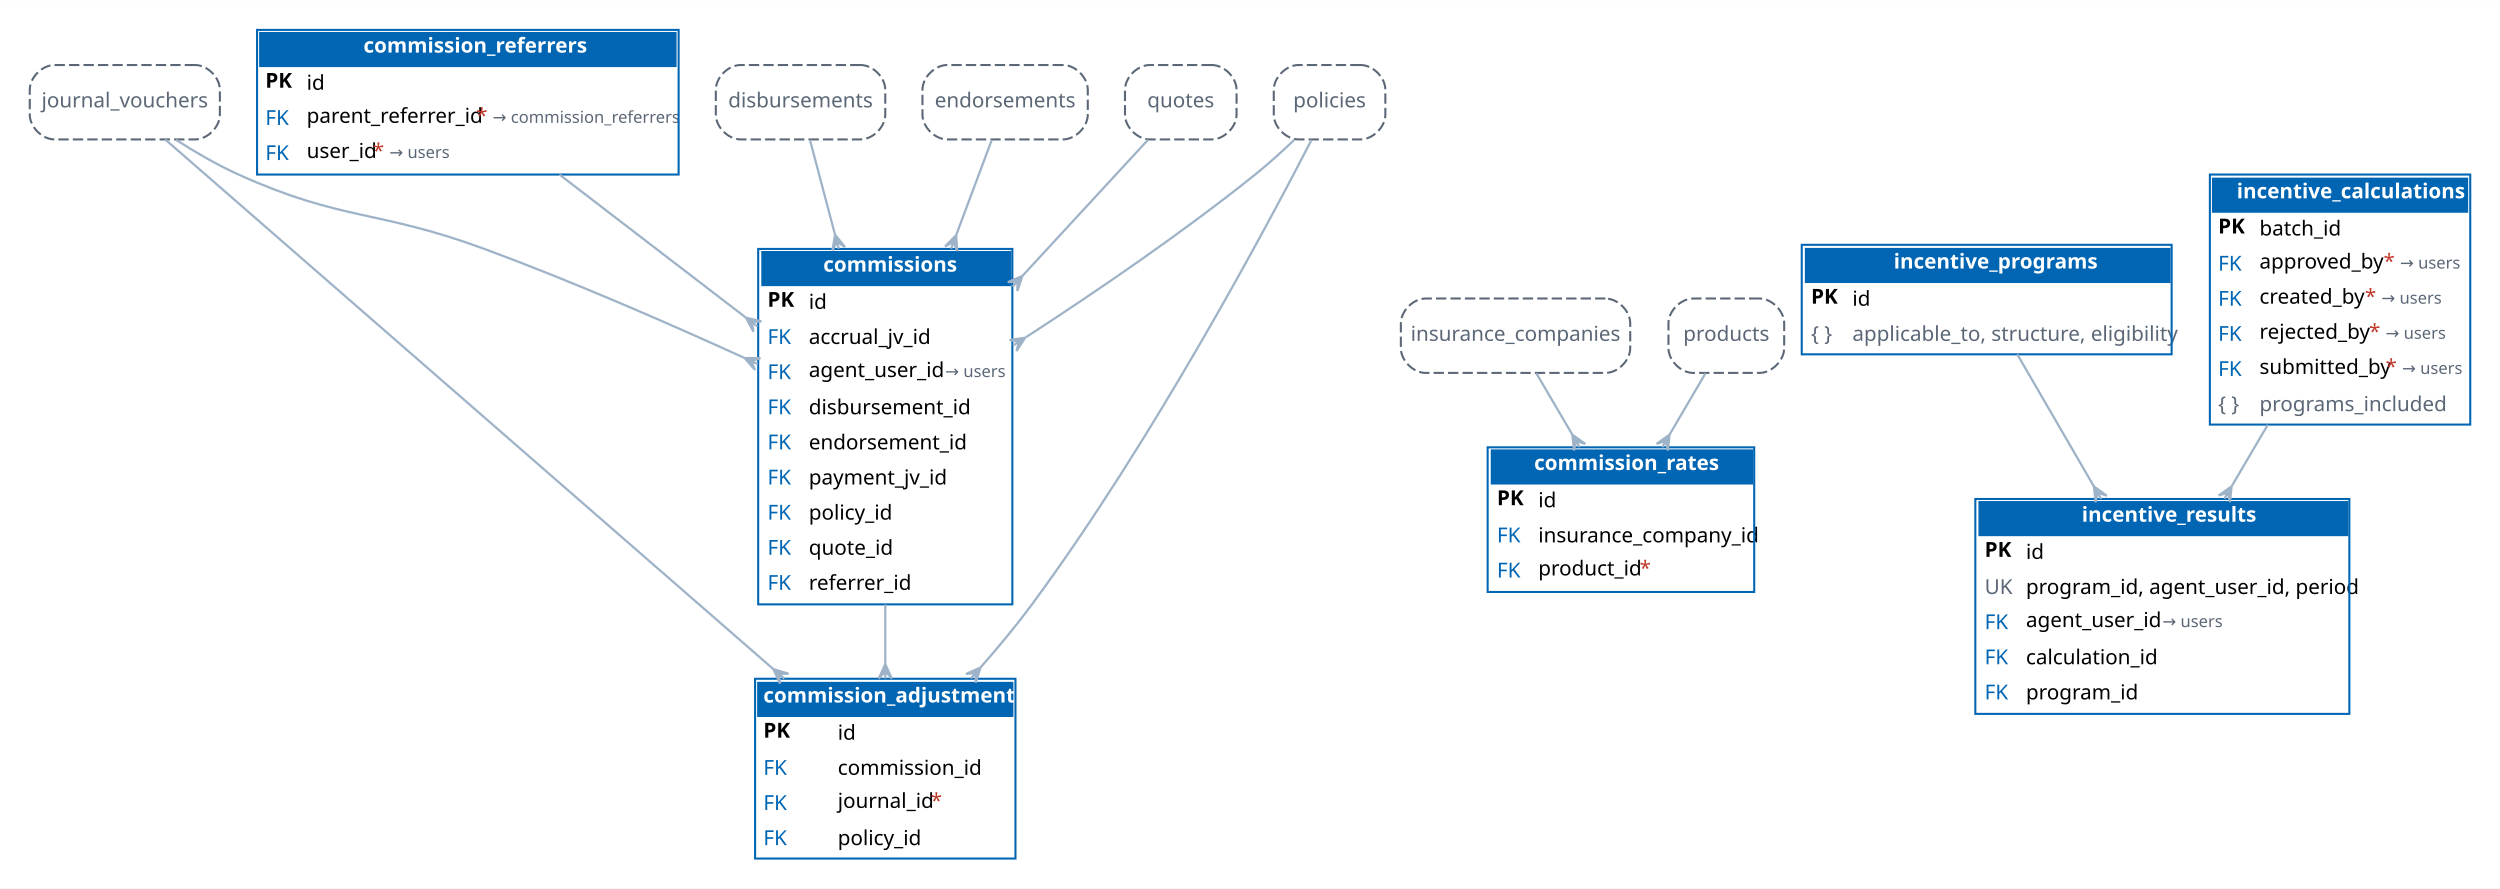
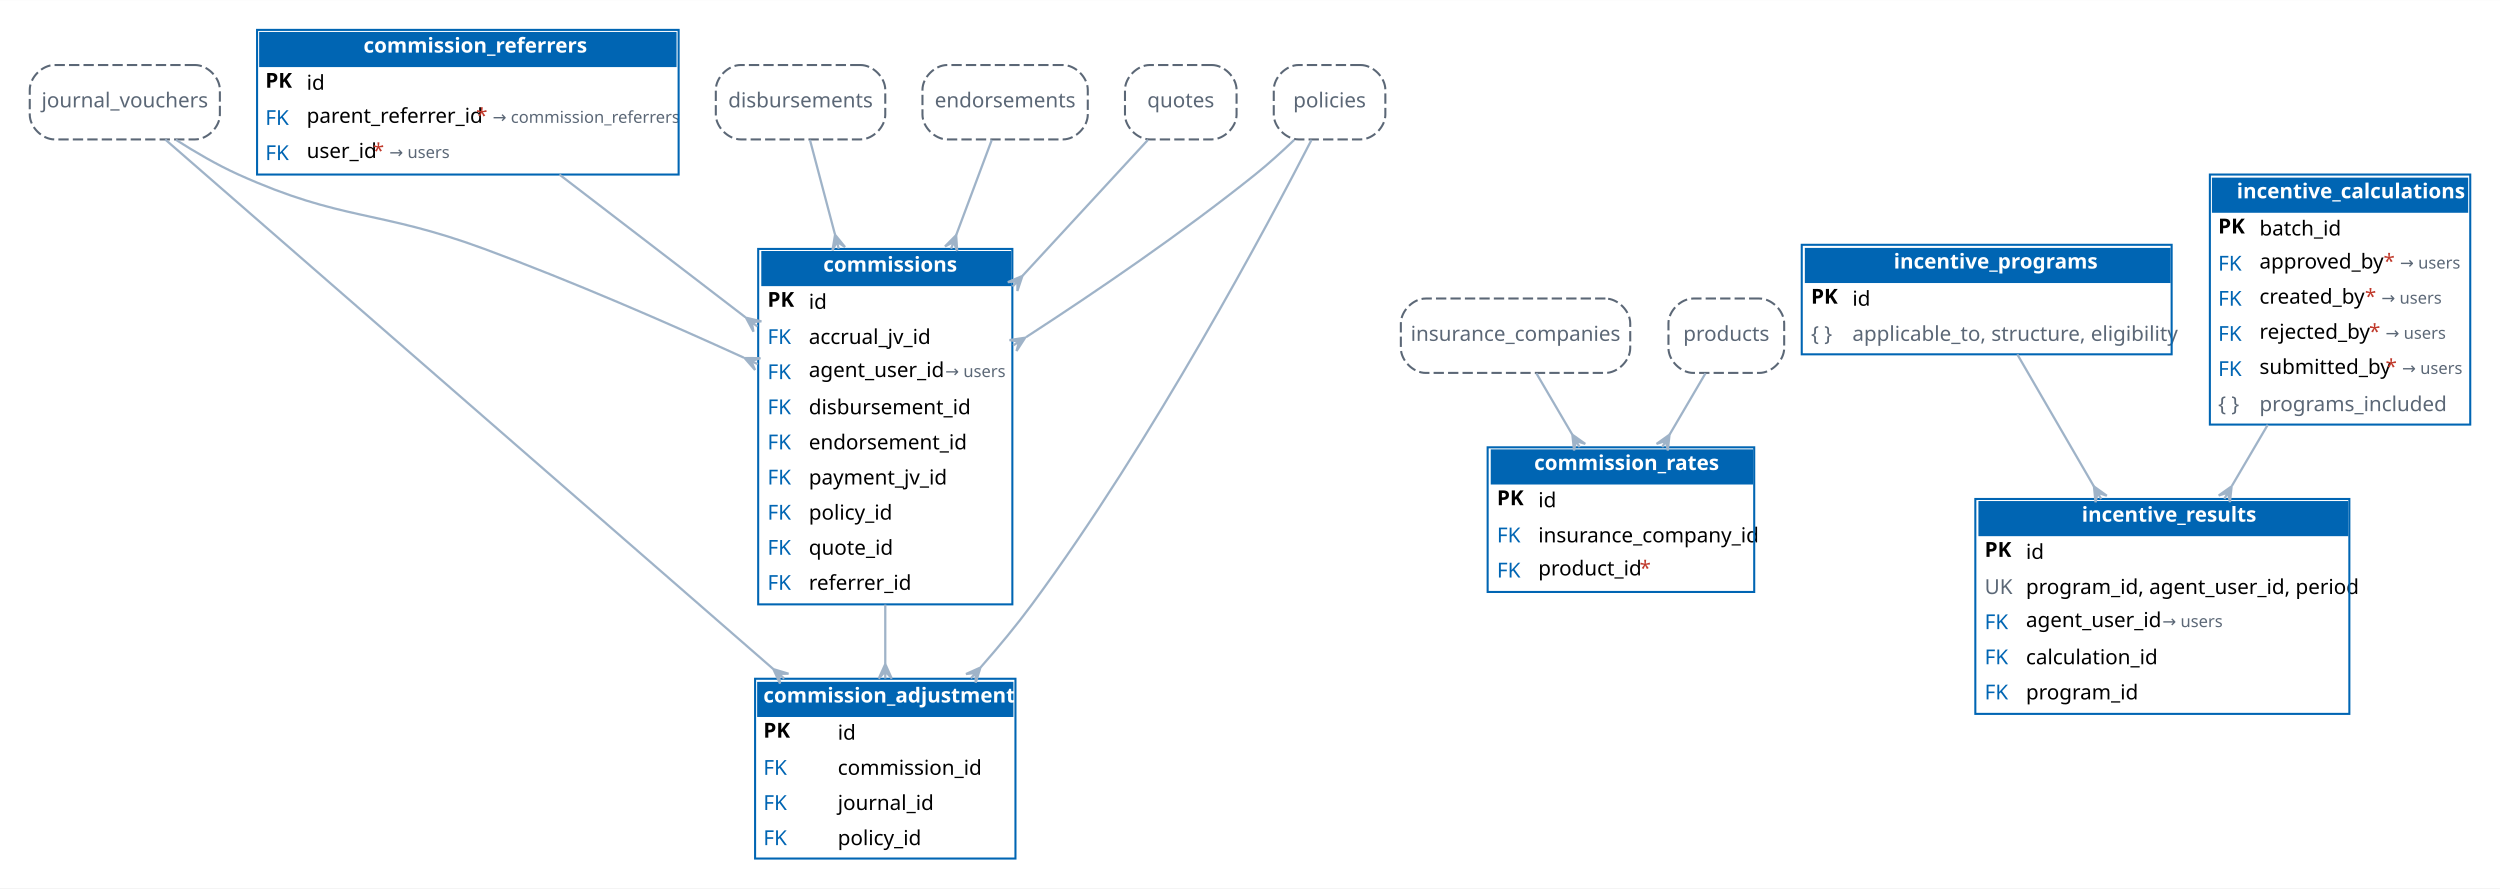
<svg xmlns="http://www.w3.org/2000/svg" width="1210pt" height="430pt" viewBox="0.00 0.00 1209.80 429.80">
  <g id="graph0" class="graph" transform="scale(1 1) rotate(0) translate(14.4 415.4)">
    <polygon fill="white" stroke="transparent" points="-14.4,14.4 -14.4,-415.4 1195.4,-415.4 1195.4,14.4 -14.4,14.4" />
    <g id="node1" class="node">
      <polygon fill="#0065b3" stroke="transparent" points="354,-277 354,-294 475,-294 475,-277 354,-277" />
      <text text-anchor="start" x="384" y="-284" font-family="Nunito" font-weight="bold" font-size="10.00" fill="white">commissions</text>
      <text text-anchor="start" x="357" y="-267" font-family="Nunito" font-weight="bold" font-size="10.00">PK</text>
      <text text-anchor="start" x="377" y="-266" font-family="Nunito" font-size="10.00">id</text>
      <text text-anchor="start" x="357" y="-249" font-family="Nunito" font-size="10.00" fill="#0065b3">FK</text>
      <text text-anchor="start" x="377" y="-249" font-family="Nunito" font-size="10.00">accrual_jv_id</text>
      <text text-anchor="start" x="357" y="-232" font-family="Nunito" font-size="10.00" fill="#0065b3">FK</text>
      <text text-anchor="start" x="377" y="-233" font-family="Nunito" font-size="10.00">agent_user_id </text>
      <text text-anchor="start" x="443" y="-233" font-family="Nunito" font-size="8.00" fill="#5b6776">→ users</text>
      <text text-anchor="start" x="357" y="-215" font-family="Nunito" font-size="10.00" fill="#0065b3">FK</text>
      <text text-anchor="start" x="377" y="-215" font-family="Nunito" font-size="10.00">disbursement_id</text>
      <text text-anchor="start" x="357" y="-198" font-family="Nunito" font-size="10.00" fill="#0065b3">FK</text>
      <text text-anchor="start" x="377" y="-198" font-family="Nunito" font-size="10.00">endorsement_id</text>
      <text text-anchor="start" x="357" y="-181" font-family="Nunito" font-size="10.00" fill="#0065b3">FK</text>
      <text text-anchor="start" x="377" y="-181" font-family="Nunito" font-size="10.00">payment_jv_id</text>
      <text text-anchor="start" x="357" y="-164" font-family="Nunito" font-size="10.00" fill="#0065b3">FK</text>
      <text text-anchor="start" x="377" y="-164" font-family="Nunito" font-size="10.00">policy_id</text>
      <text text-anchor="start" x="357" y="-147" font-family="Nunito" font-size="10.00" fill="#0065b3">FK</text>
      <text text-anchor="start" x="377" y="-147" font-family="Nunito" font-size="10.00">quote_id</text>
      <text text-anchor="start" x="357" y="-130" font-family="Nunito" font-size="10.00" fill="#0065b3">FK</text>
      <text text-anchor="start" x="377" y="-130" font-family="Nunito" font-size="10.00">referrer_id</text>
      <polygon fill="none" stroke="#0065b3" points="352.5,-123 352.5,-295 475.5,-295 475.5,-123 352.5,-123" />
    </g>
    <g id="node2" class="node">
      <polygon fill="#0065b3" stroke="transparent" points="352,-68.5 352,-85.5 476,-85.5 476,-68.5 352,-68.5" />
      <text text-anchor="start" x="355" y="-75.5" font-family="Nunito" font-weight="bold" font-size="10.00" fill="white">commission_adjustments</text>
      <text text-anchor="start" x="355" y="-58.5" font-family="Nunito" font-weight="bold" font-size="10.00">PK</text>
      <text text-anchor="start" x="391" y="-57.5" font-family="Nunito" font-size="10.00">id</text>
      <text text-anchor="start" x="355" y="-40.5" font-family="Nunito" font-size="10.00" fill="#0065b3">FK</text>
      <text text-anchor="start" x="391" y="-40.5" font-family="Nunito" font-size="10.00">commission_id</text>
      <text text-anchor="start" x="355" y="-23.5" font-family="Nunito" font-size="10.00" fill="#0065b3">FK</text>
-       <text text-anchor="start" x="391" y="-24.5" font-family="Nunito" font-size="10.00">journal_id</text>
-       <text text-anchor="start" x="436" y="-24.5" font-family="Nunito" font-size="10.00" fill="#c0392b">*</text>
+       <text text-anchor="start" x="391" y="-23.5" font-family="Nunito" font-size="10.00">journal_id</text>
      <text text-anchor="start" x="355" y="-6.5" font-family="Nunito" font-size="10.00" fill="#0065b3">FK</text>
      <text text-anchor="start" x="391" y="-6.5" font-family="Nunito" font-size="10.00">policy_id</text>
      <polygon fill="none" stroke="#0065b3" points="351,0 351,-87 477,-87 477,0 351,0" />
    </g>
    <g id="edge2" class="edge">
      <path fill="none" stroke="#9fb3c8" stroke-width="1.1" d="M414,-122.9C414,-113.1 414,-103.37 414,-94.27" />
      <polygon fill="#9fb3c8" stroke="#9fb3c8" stroke-width="1.1" points="414,-94.11 417.15,-87.11 414,-90.61 414,-87.11 414,-87.11 414,-87.11 414,-90.61 410.85,-87.11 414,-94.11 414,-94.11" />
    </g>
    <g id="node3" class="node">
      <polygon fill="#0065b3" stroke="transparent" points="707,-181 707,-198 834,-198 834,-181 707,-181" />
      <text text-anchor="start" x="728" y="-188" font-family="Nunito" font-weight="bold" font-size="10.00" fill="white">commission_rates</text>
      <text text-anchor="start" x="710" y="-171" font-family="Nunito" font-weight="bold" font-size="10.00">PK</text>
      <text text-anchor="start" x="730" y="-170" font-family="Nunito" font-size="10.00">id</text>
      <text text-anchor="start" x="710" y="-153" font-family="Nunito" font-size="10.00" fill="#0065b3">FK</text>
      <text text-anchor="start" x="730" y="-153" font-family="Nunito" font-size="10.00">insurance_company_id</text>
      <text text-anchor="start" x="710" y="-136" font-family="Nunito" font-size="10.00" fill="#0065b3">FK</text>
      <text text-anchor="start" x="730" y="-137" font-family="Nunito" font-size="10.00">product_id</text>
      <text text-anchor="start" x="779" y="-137" font-family="Nunito" font-size="10.00" fill="#c0392b">*</text>
      <polygon fill="none" stroke="#0065b3" points="705.5,-129 705.5,-199 834.5,-199 834.5,-129 705.5,-129" />
    </g>
    <g id="node4" class="node">
      <polygon fill="#0065b3" stroke="transparent" points="111,-383 111,-400 313,-400 313,-383 111,-383" />
      <text text-anchor="start" x="161.5" y="-390" font-family="Nunito" font-weight="bold" font-size="10.00" fill="white">commission_referrers</text>
      <text text-anchor="start" x="114" y="-373" font-family="Nunito" font-weight="bold" font-size="10.00">PK</text>
      <text text-anchor="start" x="134" y="-372" font-family="Nunito" font-size="10.00">id</text>
      <text text-anchor="start" x="114" y="-355" font-family="Nunito" font-size="10.00" fill="#0065b3">FK</text>
      <text text-anchor="start" x="134" y="-356" font-family="Nunito" font-size="10.00">parent_referrer_id</text>
      <text text-anchor="start" x="216" y="-356" font-family="Nunito" font-size="10.00" fill="#c0392b">*</text>
      <text text-anchor="start" x="221" y="-356" font-family="Nunito" font-size="10.00"> </text>
      <text text-anchor="start" x="224" y="-356" font-family="Nunito" font-size="8.00" fill="#5b6776">→ commission_referrers</text>
      <text text-anchor="start" x="114" y="-338" font-family="Nunito" font-size="10.00" fill="#0065b3">FK</text>
      <text text-anchor="start" x="134" y="-339" font-family="Nunito" font-size="10.00">user_id</text>
      <text text-anchor="start" x="166" y="-339" font-family="Nunito" font-size="10.00" fill="#c0392b">*</text>
      <text text-anchor="start" x="171" y="-339" font-family="Nunito" font-size="10.00"> </text>
      <text text-anchor="start" x="174" y="-339" font-family="Nunito" font-size="8.00" fill="#5b6776">→ users</text>
      <polygon fill="none" stroke="#0065b3" points="110,-331 110,-401 314,-401 314,-331 110,-331" />
    </g>
    <g id="edge1" class="edge">
      <path fill="none" stroke="#9fb3c8" stroke-width="1.1" d="M256.33,-330.98C282.68,-310.77 316.63,-284.71 346.28,-261.96" />
      <polygon fill="#9fb3c8" stroke="#9fb3c8" stroke-width="1.1" points="346.6,-261.72 354.07,-259.96 349.37,-259.59 352.15,-257.46 352.15,-257.46 352.15,-257.46 349.37,-259.59 350.23,-254.96 346.6,-261.72 346.6,-261.72" />
    </g>
    <g id="node5" class="node">
      <polygon fill="#0065b3" stroke="transparent" points="859,-278.5 859,-295.5 1036,-295.5 1036,-278.5 859,-278.5" />
      <text text-anchor="start" x="902" y="-285.5" font-family="Nunito" font-weight="bold" font-size="10.00" fill="white">incentive_programs</text>
      <text text-anchor="start" x="862" y="-268.5" font-family="Nunito" font-weight="bold" font-size="10.00">PK</text>
      <text text-anchor="start" x="882" y="-267.5" font-family="Nunito" font-size="10.00">id</text>
      <text text-anchor="start" x="862" y="-250.5" font-family="Nunito" font-size="10.00" fill="#5b6776">{ }</text>
      <text text-anchor="start" x="882" y="-250.5" font-family="Nunito" font-size="10.00" fill="#5b6776">applicable_to, structure, eligibility</text>
      <polygon fill="none" stroke="#0065b3" points="857.5,-244 857.5,-297 1036.5,-297 1036.5,-244 857.5,-244" />
    </g>
    <g id="node7" class="node">
      <polygon fill="#0065b3" stroke="transparent" points="943,-156 943,-173 1122,-173 1122,-156 943,-156" />
      <text text-anchor="start" x="993" y="-163" font-family="Nunito" font-weight="bold" font-size="10.00" fill="white">incentive_results</text>
      <text text-anchor="start" x="946" y="-146" font-family="Nunito" font-weight="bold" font-size="10.00">PK</text>
      <text text-anchor="start" x="966" y="-145" font-family="Nunito" font-size="10.00">id</text>
      <text text-anchor="start" x="946" y="-128" font-family="Nunito" font-size="10.00" fill="#5b6776">UK</text>
      <text text-anchor="start" x="966" y="-128" font-family="Nunito" font-size="10.00">program_id, agent_user_id, period</text>
      <text text-anchor="start" x="946" y="-111" font-family="Nunito" font-size="10.00" fill="#0065b3">FK</text>
      <text text-anchor="start" x="966" y="-112" font-family="Nunito" font-size="10.00">agent_user_id </text>
      <text text-anchor="start" x="1032" y="-112" font-family="Nunito" font-size="8.00" fill="#5b6776">→ users</text>
      <text text-anchor="start" x="946" y="-94" font-family="Nunito" font-size="10.00" fill="#0065b3">FK</text>
      <text text-anchor="start" x="966" y="-94" font-family="Nunito" font-size="10.00">calculation_id</text>
      <text text-anchor="start" x="946" y="-77" font-family="Nunito" font-size="10.00" fill="#0065b3">FK</text>
      <text text-anchor="start" x="966" y="-77" font-family="Nunito" font-size="10.00">program_id</text>
      <polygon fill="none" stroke="#0065b3" points="941.5,-70 941.5,-174 1122.5,-174 1122.5,-70 941.5,-70" />
    </g>
    <g id="edge6" class="edge">
      <path fill="none" stroke="#9fb3c8" stroke-width="1.1" d="M961.81,-243.98C972.02,-226.37 986.02,-202.24 998.83,-180.17" />
      <polygon fill="#9fb3c8" stroke="#9fb3c8" stroke-width="1.1" points="998.9,-180.06 1005.13,-175.58 1000.65,-177.03 1002.41,-174 1002.41,-174 1002.41,-174 1000.65,-177.03 999.68,-172.42 998.9,-180.06 998.9,-180.06" />
    </g>
    <g id="node6" class="node">
      <polygon fill="#0065b3" stroke="transparent" points="1056,-312.5 1056,-329.5 1180,-329.5 1180,-312.5 1056,-312.5" />
      <text text-anchor="start" x="1068" y="-319.5" font-family="Nunito" font-weight="bold" font-size="10.00" fill="white">incentive_calculations</text>
      <text text-anchor="start" x="1059" y="-302.5" font-family="Nunito" font-weight="bold" font-size="10.00">PK</text>
      <text text-anchor="start" x="1079" y="-301.5" font-family="Nunito" font-size="10.00">batch_id</text>
      <text text-anchor="start" x="1059" y="-284.5" font-family="Nunito" font-size="10.00" fill="#0065b3">FK</text>
      <text text-anchor="start" x="1079" y="-285.5" font-family="Nunito" font-size="10.00">approved_by</text>
      <text text-anchor="start" x="1139" y="-285.5" font-family="Nunito" font-size="10.00" fill="#c0392b">*</text>
      <text text-anchor="start" x="1144" y="-285.5" font-family="Nunito" font-size="10.00"> </text>
      <text text-anchor="start" x="1147" y="-285.5" font-family="Nunito" font-size="8.00" fill="#5b6776">→ users</text>
      <text text-anchor="start" x="1059" y="-267.5" font-family="Nunito" font-size="10.00" fill="#0065b3">FK</text>
      <text text-anchor="start" x="1079" y="-268.5" font-family="Nunito" font-size="10.00">created_by</text>
      <text text-anchor="start" x="1130" y="-268.5" font-family="Nunito" font-size="10.00" fill="#c0392b">*</text>
      <text text-anchor="start" x="1135" y="-268.5" font-family="Nunito" font-size="10.00"> </text>
      <text text-anchor="start" x="1138" y="-268.5" font-family="Nunito" font-size="8.00" fill="#5b6776">→ users</text>
      <text text-anchor="start" x="1059" y="-250.5" font-family="Nunito" font-size="10.00" fill="#0065b3">FK</text>
      <text text-anchor="start" x="1079" y="-251.5" font-family="Nunito" font-size="10.00">rejected_by</text>
      <text text-anchor="start" x="1132" y="-251.5" font-family="Nunito" font-size="10.00" fill="#c0392b">*</text>
      <text text-anchor="start" x="1137" y="-251.5" font-family="Nunito" font-size="10.00"> </text>
      <text text-anchor="start" x="1140" y="-251.5" font-family="Nunito" font-size="8.00" fill="#5b6776">→ users</text>
      <text text-anchor="start" x="1059" y="-233.5" font-family="Nunito" font-size="10.00" fill="#0065b3">FK</text>
      <text text-anchor="start" x="1079" y="-234.5" font-family="Nunito" font-size="10.00">submitted_by</text>
      <text text-anchor="start" x="1140" y="-234.5" font-family="Nunito" font-size="10.00" fill="#c0392b">*</text>
      <text text-anchor="start" x="1145" y="-234.5" font-family="Nunito" font-size="10.00"> </text>
      <text text-anchor="start" x="1148" y="-234.5" font-family="Nunito" font-size="8.00" fill="#5b6776">→ users</text>
      <text text-anchor="start" x="1059" y="-216.5" font-family="Nunito" font-size="10.00" fill="#5b6776">{ }</text>
      <text text-anchor="start" x="1079" y="-216.5" font-family="Nunito" font-size="10.00" fill="#5b6776">programs_included</text>
      <polygon fill="none" stroke="#0065b3" points="1055,-210 1055,-331 1181,-331 1181,-210 1055,-210" />
    </g>
    <g id="edge5" class="edge">
      <path fill="none" stroke="#9fb3c8" stroke-width="1.1" d="M1083.02,-209.91C1077.3,-200.17 1071.38,-190.08 1065.69,-180.39" />
      <polygon fill="#9fb3c8" stroke="#9fb3c8" stroke-width="1.1" points="1065.53,-180.12 1064.7,-172.49 1063.76,-177.1 1061.99,-174.08 1061.99,-174.08 1061.99,-174.08 1063.76,-177.1 1059.27,-175.68 1065.53,-180.12 1065.53,-180.12" />
    </g>
    <g id="node8" class="node">
      <path fill="none" stroke="#5b6776" stroke-dasharray="5,2" d="M402,-384C402,-384 344,-384 344,-384 338,-384 332,-378 332,-372 332,-372 332,-360 332,-360 332,-354 338,-348 344,-348 344,-348 402,-348 402,-348 408,-348 414,-354 414,-360 414,-360 414,-372 414,-372 414,-378 408,-384 402,-384" />
      <text text-anchor="middle" x="373" y="-363.5" font-family="Nunito" font-size="10.00" fill="#5b6776">disbursements</text>
    </g>
    <g id="edge3" class="edge">
      <path fill="none" stroke="#9fb3c8" stroke-width="1.1" d="M377.54,-347.82C380.64,-336.13 385,-319.65 389.63,-302.13" />
      <polygon fill="#9fb3c8" stroke="#9fb3c8" stroke-width="1.1" points="389.7,-301.88 394.53,-295.92 390.59,-298.49 391.49,-295.11 391.49,-295.11 391.49,-295.11 390.59,-298.49 388.44,-294.3 389.7,-301.88 389.7,-301.88" />
    </g>
    <g id="node9" class="node">
      <path fill="none" stroke="#5b6776" stroke-dasharray="5,2" d="M500,-384C500,-384 444,-384 444,-384 438,-384 432,-378 432,-372 432,-372 432,-360 432,-360 432,-354 438,-348 444,-348 444,-348 500,-348 500,-348 506,-348 512,-354 512,-360 512,-360 512,-372 512,-372 512,-378 506,-384 500,-384" />
      <text text-anchor="middle" x="472" y="-363.5" font-family="Nunito" font-size="10.00" fill="#5b6776">endorsements</text>
    </g>
    <g id="edge4" class="edge">
      <path fill="none" stroke="#9fb3c8" stroke-width="1.1" d="M465.57,-347.82C461.16,-336.03 454.92,-319.36 448.3,-301.67" />
      <polygon fill="#9fb3c8" stroke="#9fb3c8" stroke-width="1.1" points="448.3,-301.67 448.8,-294.01 447.07,-298.39 445.85,-295.11 445.85,-295.11 445.85,-295.11 447.07,-298.39 442.9,-296.21 448.3,-301.67 448.3,-301.67" />
    </g>
    <g id="node10" class="node">
      <path fill="none" stroke="#5b6776" stroke-dasharray="5,2" d="M762.5,-271C762.5,-271 675.5,-271 675.5,-271 669.5,-271 663.5,-265 663.5,-259 663.5,-259 663.5,-247 663.5,-247 663.5,-241 669.5,-235 675.5,-235 675.5,-235 762.5,-235 762.5,-235 768.5,-235 774.5,-241 774.5,-247 774.5,-247 774.5,-259 774.5,-259 774.5,-265 768.5,-271 762.5,-271" />
      <text text-anchor="middle" x="719" y="-250.5" font-family="Nunito" font-size="10.00" fill="#5b6776">insurance_companies</text>
    </g>
    <g id="edge7" class="edge">
      <path fill="none" stroke="#9fb3c8" stroke-width="1.1" d="M729.08,-234.81C734.07,-226.28 740.34,-215.6 746.46,-205.16" />
      <polygon fill="#9fb3c8" stroke="#9fb3c8" stroke-width="1.1" points="746.49,-205.11 752.75,-200.66 748.26,-202.09 750.03,-199.07 750.03,-199.07 750.03,-199.07 748.26,-202.09 747.31,-197.48 746.49,-205.11 746.49,-205.11" />
    </g>
    <g id="node11" class="node">
      <path fill="none" stroke="#5b6776" stroke-dasharray="5,2" d="M80,-384C80,-384 12,-384 12,-384 6,-384 0,-378 0,-372 0,-372 0,-360 0,-360 0,-354 6,-348 12,-348 12,-348 80,-348 80,-348 86,-348 92,-354 92,-360 92,-360 92,-372 92,-372 92,-378 86,-384 80,-384" />
      <text text-anchor="middle" x="46" y="-363.5" font-family="Nunito" font-size="10.00" fill="#5b6776">journal_vouchers</text>
    </g>
    <g id="edge9" class="edge">
      <path fill="none" stroke="#9fb3c8" stroke-width="1.1" d="M70.71,-347.83C79.92,-341.94 90.66,-335.66 101,-331 151.37,-308.28 168.16,-314.12 220,-295 262.38,-279.37 308.77,-259.16 345.55,-242.38" />
      <polygon fill="#9fb3c8" stroke="#9fb3c8" stroke-width="1.1" points="345.94,-242.2 353.61,-242.15 349.12,-240.74 352.3,-239.28 352.3,-239.28 352.3,-239.28 349.12,-240.74 350.99,-236.42 345.94,-242.2 345.94,-242.2" />
    </g>
    <g id="edge8" class="edge">
      <path fill="none" stroke="#9fb3c8" stroke-width="1.1" d="M65.53,-347.99C120.2,-300.38 276.24,-164.48 359.73,-91.76" />
      <polygon fill="#9fb3c8" stroke="#9fb3c8" stroke-width="1.1" points="359.85,-91.66 367.2,-89.44 362.49,-89.36 365.13,-87.07 365.13,-87.07 365.13,-87.07 362.49,-89.36 363.06,-84.69 359.85,-91.66 359.85,-91.66" />
    </g>
    <g id="node12" class="node">
      <path fill="none" stroke="#5b6776" stroke-dasharray="5,2" d="M644,-384C644,-384 614,-384 614,-384 608,-384 602,-378 602,-372 602,-372 602,-360 602,-360 602,-354 608,-348 614,-348 614,-348 644,-348 644,-348 650,-348 656,-354 656,-360 656,-360 656,-372 656,-372 656,-378 650,-384 644,-384" />
      <text text-anchor="middle" x="629" y="-363.5" font-family="Nunito" font-size="10.00" fill="#5b6776">policies</text>
    </g>
    <g id="edge11" class="edge">
      <path fill="none" stroke="#9fb3c8" stroke-width="1.1" d="M611.94,-347.81C606.11,-342.23 599.44,-336.16 593,-331 557.87,-302.84 516.33,-274.49 482.12,-252.31" />
      <polygon fill="#9fb3c8" stroke="#9fb3c8" stroke-width="1.1" points="481.7,-252.04 477.52,-245.6 478.76,-250.15 475.82,-248.25 475.82,-248.25 475.82,-248.25 478.76,-250.15 474.11,-250.89 481.7,-252.04 481.7,-252.04" />
    </g>
    <g id="edge10" class="edge">
      <path fill="none" stroke="#9fb3c8" stroke-width="1.1" d="M620.31,-347.84C599.4,-307.19 543.66,-202.45 485,-123 477.45,-112.77 468.79,-102.34 460.18,-92.56" />
      <polygon fill="#9fb3c8" stroke="#9fb3c8" stroke-width="1.1" points="460.06,-92.43 457.76,-85.1 457.74,-89.81 455.41,-87.2 455.41,-87.2 455.41,-87.2 457.74,-89.81 453.06,-89.29 460.06,-92.43 460.06,-92.43" />
    </g>
    <g id="node13" class="node">
      <path fill="none" stroke="#5b6776" stroke-dasharray="5,2" d="M837,-271C837,-271 805,-271 805,-271 799,-271 793,-265 793,-259 793,-259 793,-247 793,-247 793,-241 799,-235 805,-235 805,-235 837,-235 837,-235 843,-235 849,-241 849,-247 849,-247 849,-259 849,-259 849,-265 843,-271 837,-271" />
      <text text-anchor="middle" x="821" y="-250.5" font-family="Nunito" font-size="10.00" fill="#5b6776">products</text>
    </g>
    <g id="edge12" class="edge">
      <path fill="none" stroke="#9fb3c8" stroke-width="1.1" d="M810.92,-234.81C805.93,-226.28 799.66,-215.6 793.54,-205.16" />
      <polygon fill="#9fb3c8" stroke="#9fb3c8" stroke-width="1.1" points="793.51,-205.11 792.69,-197.48 791.74,-202.09 789.97,-199.07 789.97,-199.07 789.97,-199.07 791.74,-202.09 787.25,-200.66 793.51,-205.11 793.51,-205.11" />
    </g>
    <g id="node14" class="node">
      <path fill="none" stroke="#5b6776" stroke-dasharray="5,2" d="M572,-384C572,-384 542,-384 542,-384 536,-384 530,-378 530,-372 530,-372 530,-360 530,-360 530,-354 536,-348 542,-348 542,-348 572,-348 572,-348 578,-348 584,-354 584,-360 584,-360 584,-372 584,-372 584,-378 578,-384 572,-384" />
      <text text-anchor="middle" x="557" y="-363.5" font-family="Nunito" font-size="10.00" fill="#5b6776">quotes</text>
    </g>
    <g id="edge13" class="edge">
      <path fill="none" stroke="#9fb3c8" stroke-width="1.1" d="M541.15,-347.82C526.28,-331.7 503.01,-306.48 480.42,-282" />
      <polygon fill="#9fb3c8" stroke="#9fb3c8" stroke-width="1.1" points="480.36,-281.93 477.93,-274.65 477.99,-279.36 475.62,-276.79 475.62,-276.79 475.62,-276.79 477.99,-279.36 473.3,-278.92 480.36,-281.93 480.36,-281.93" />
    </g>
  </g>
</svg>
